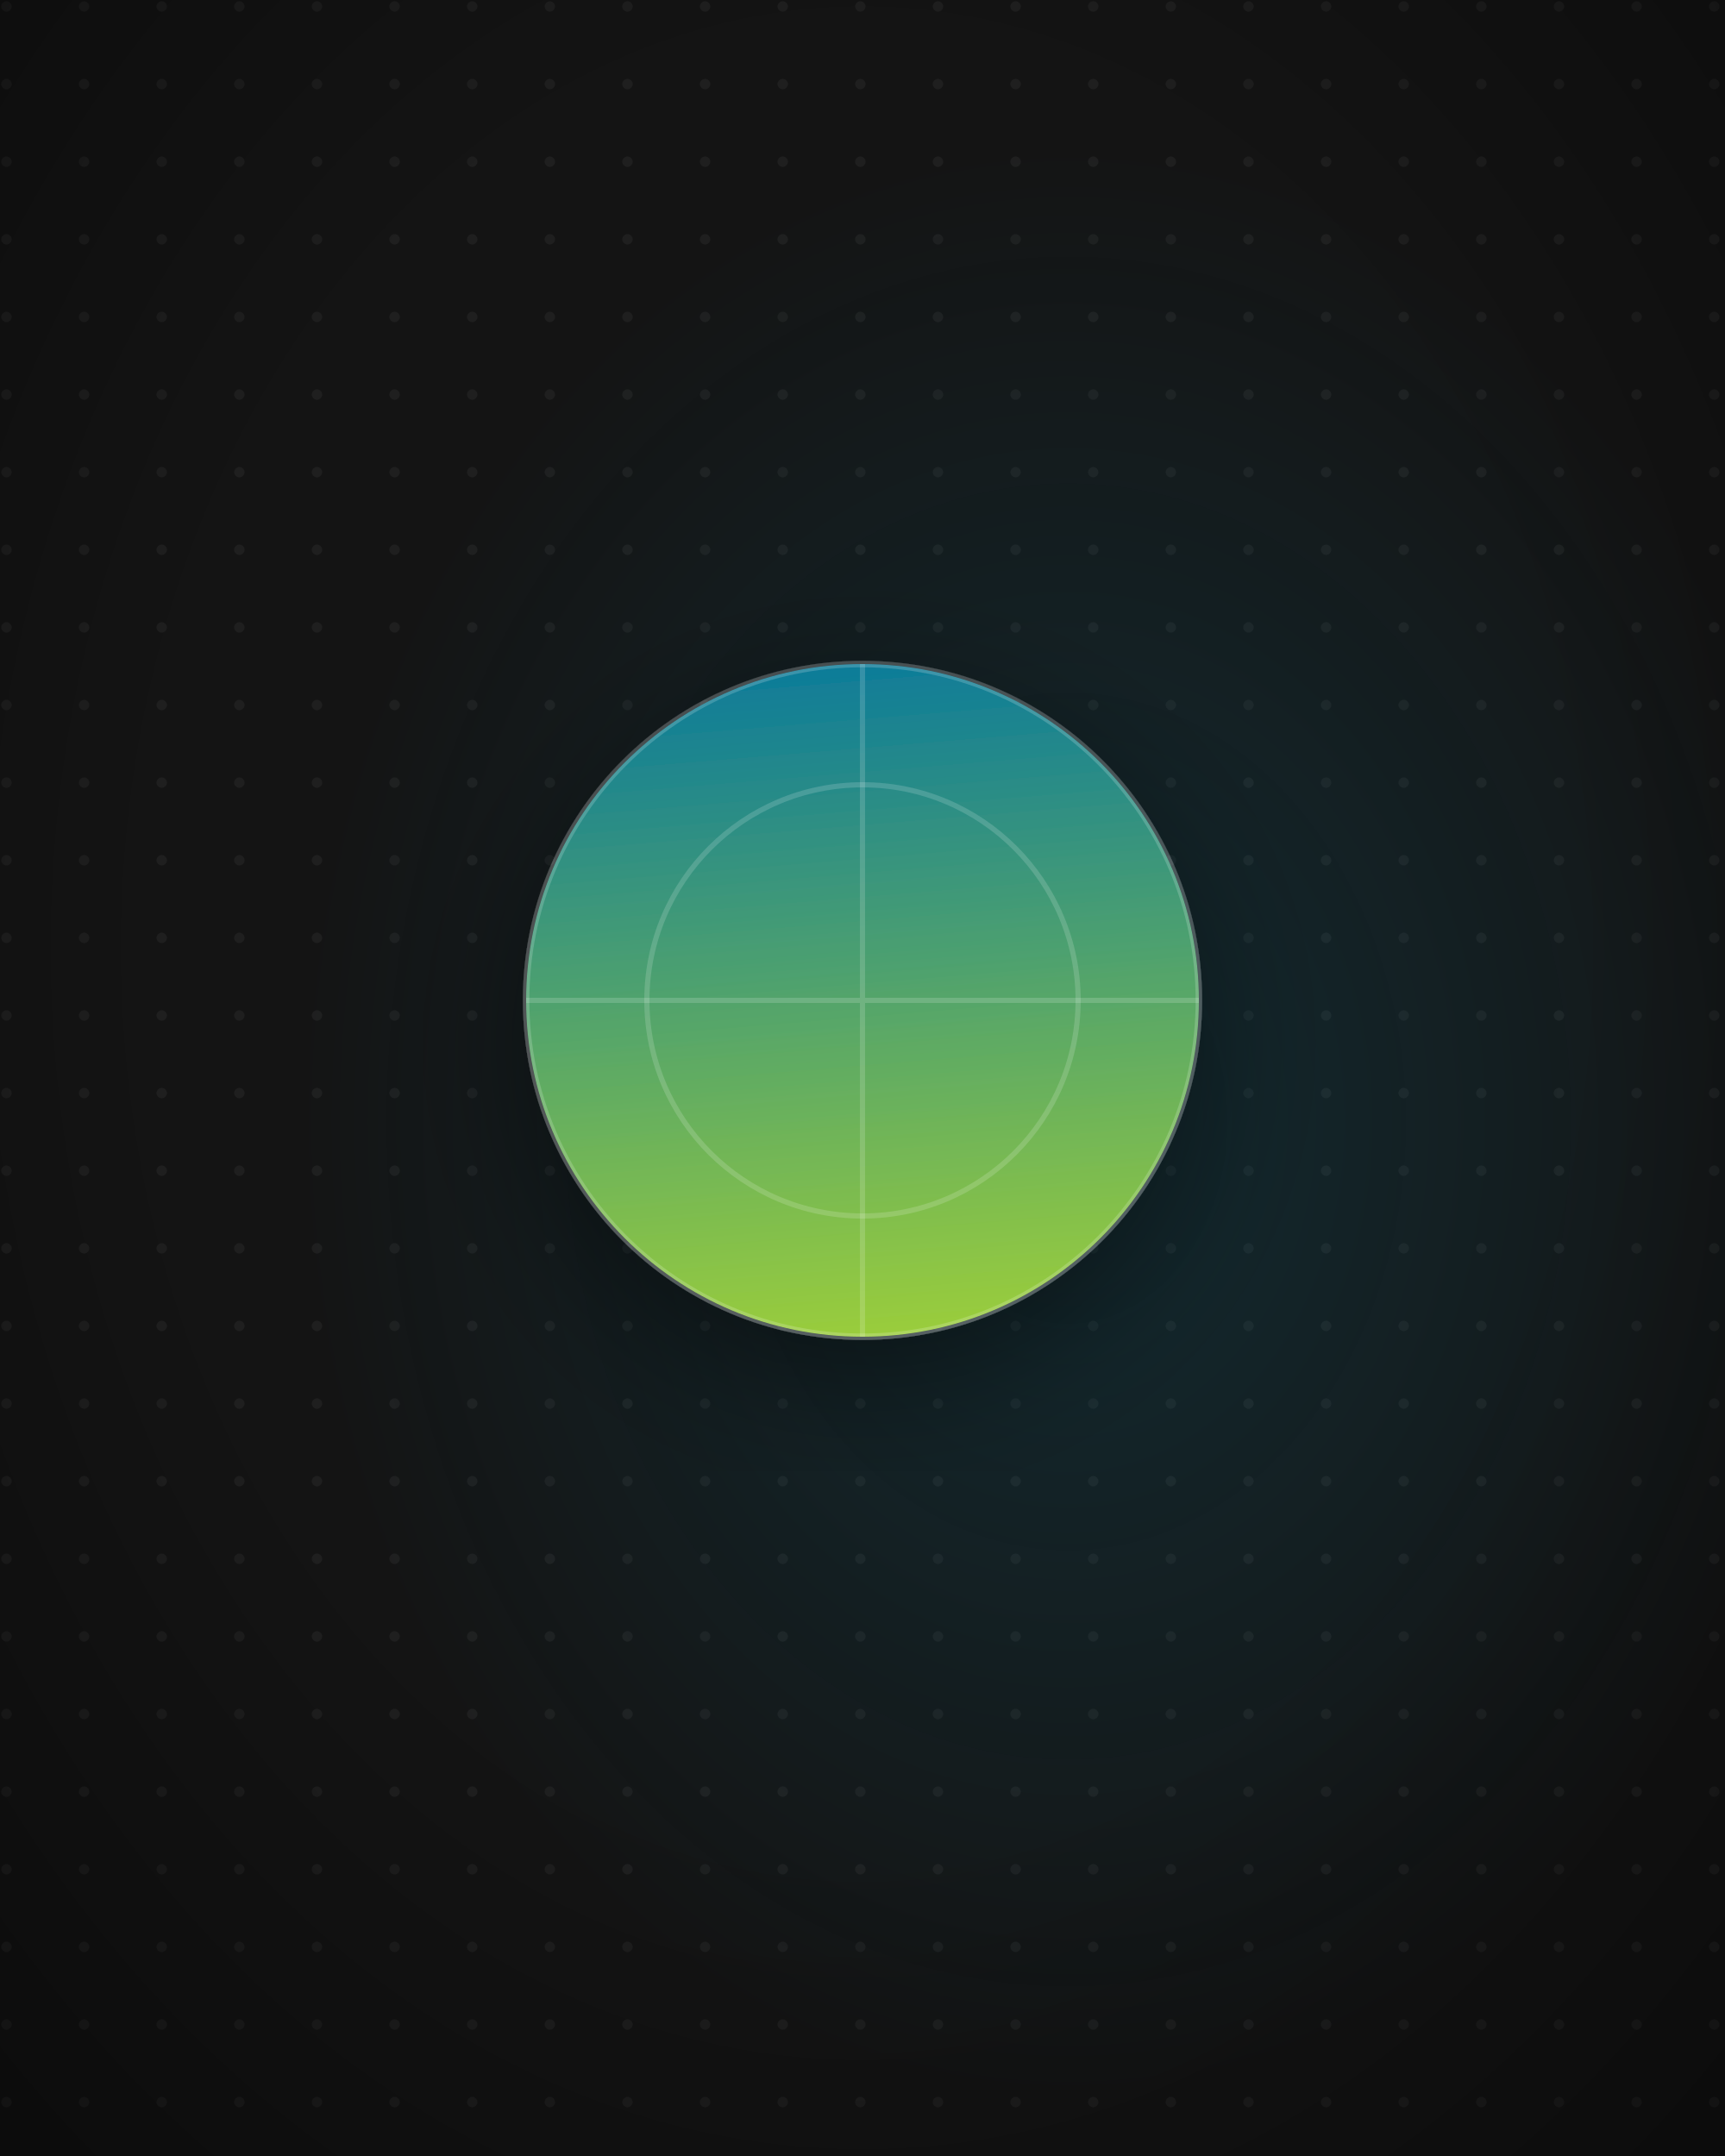
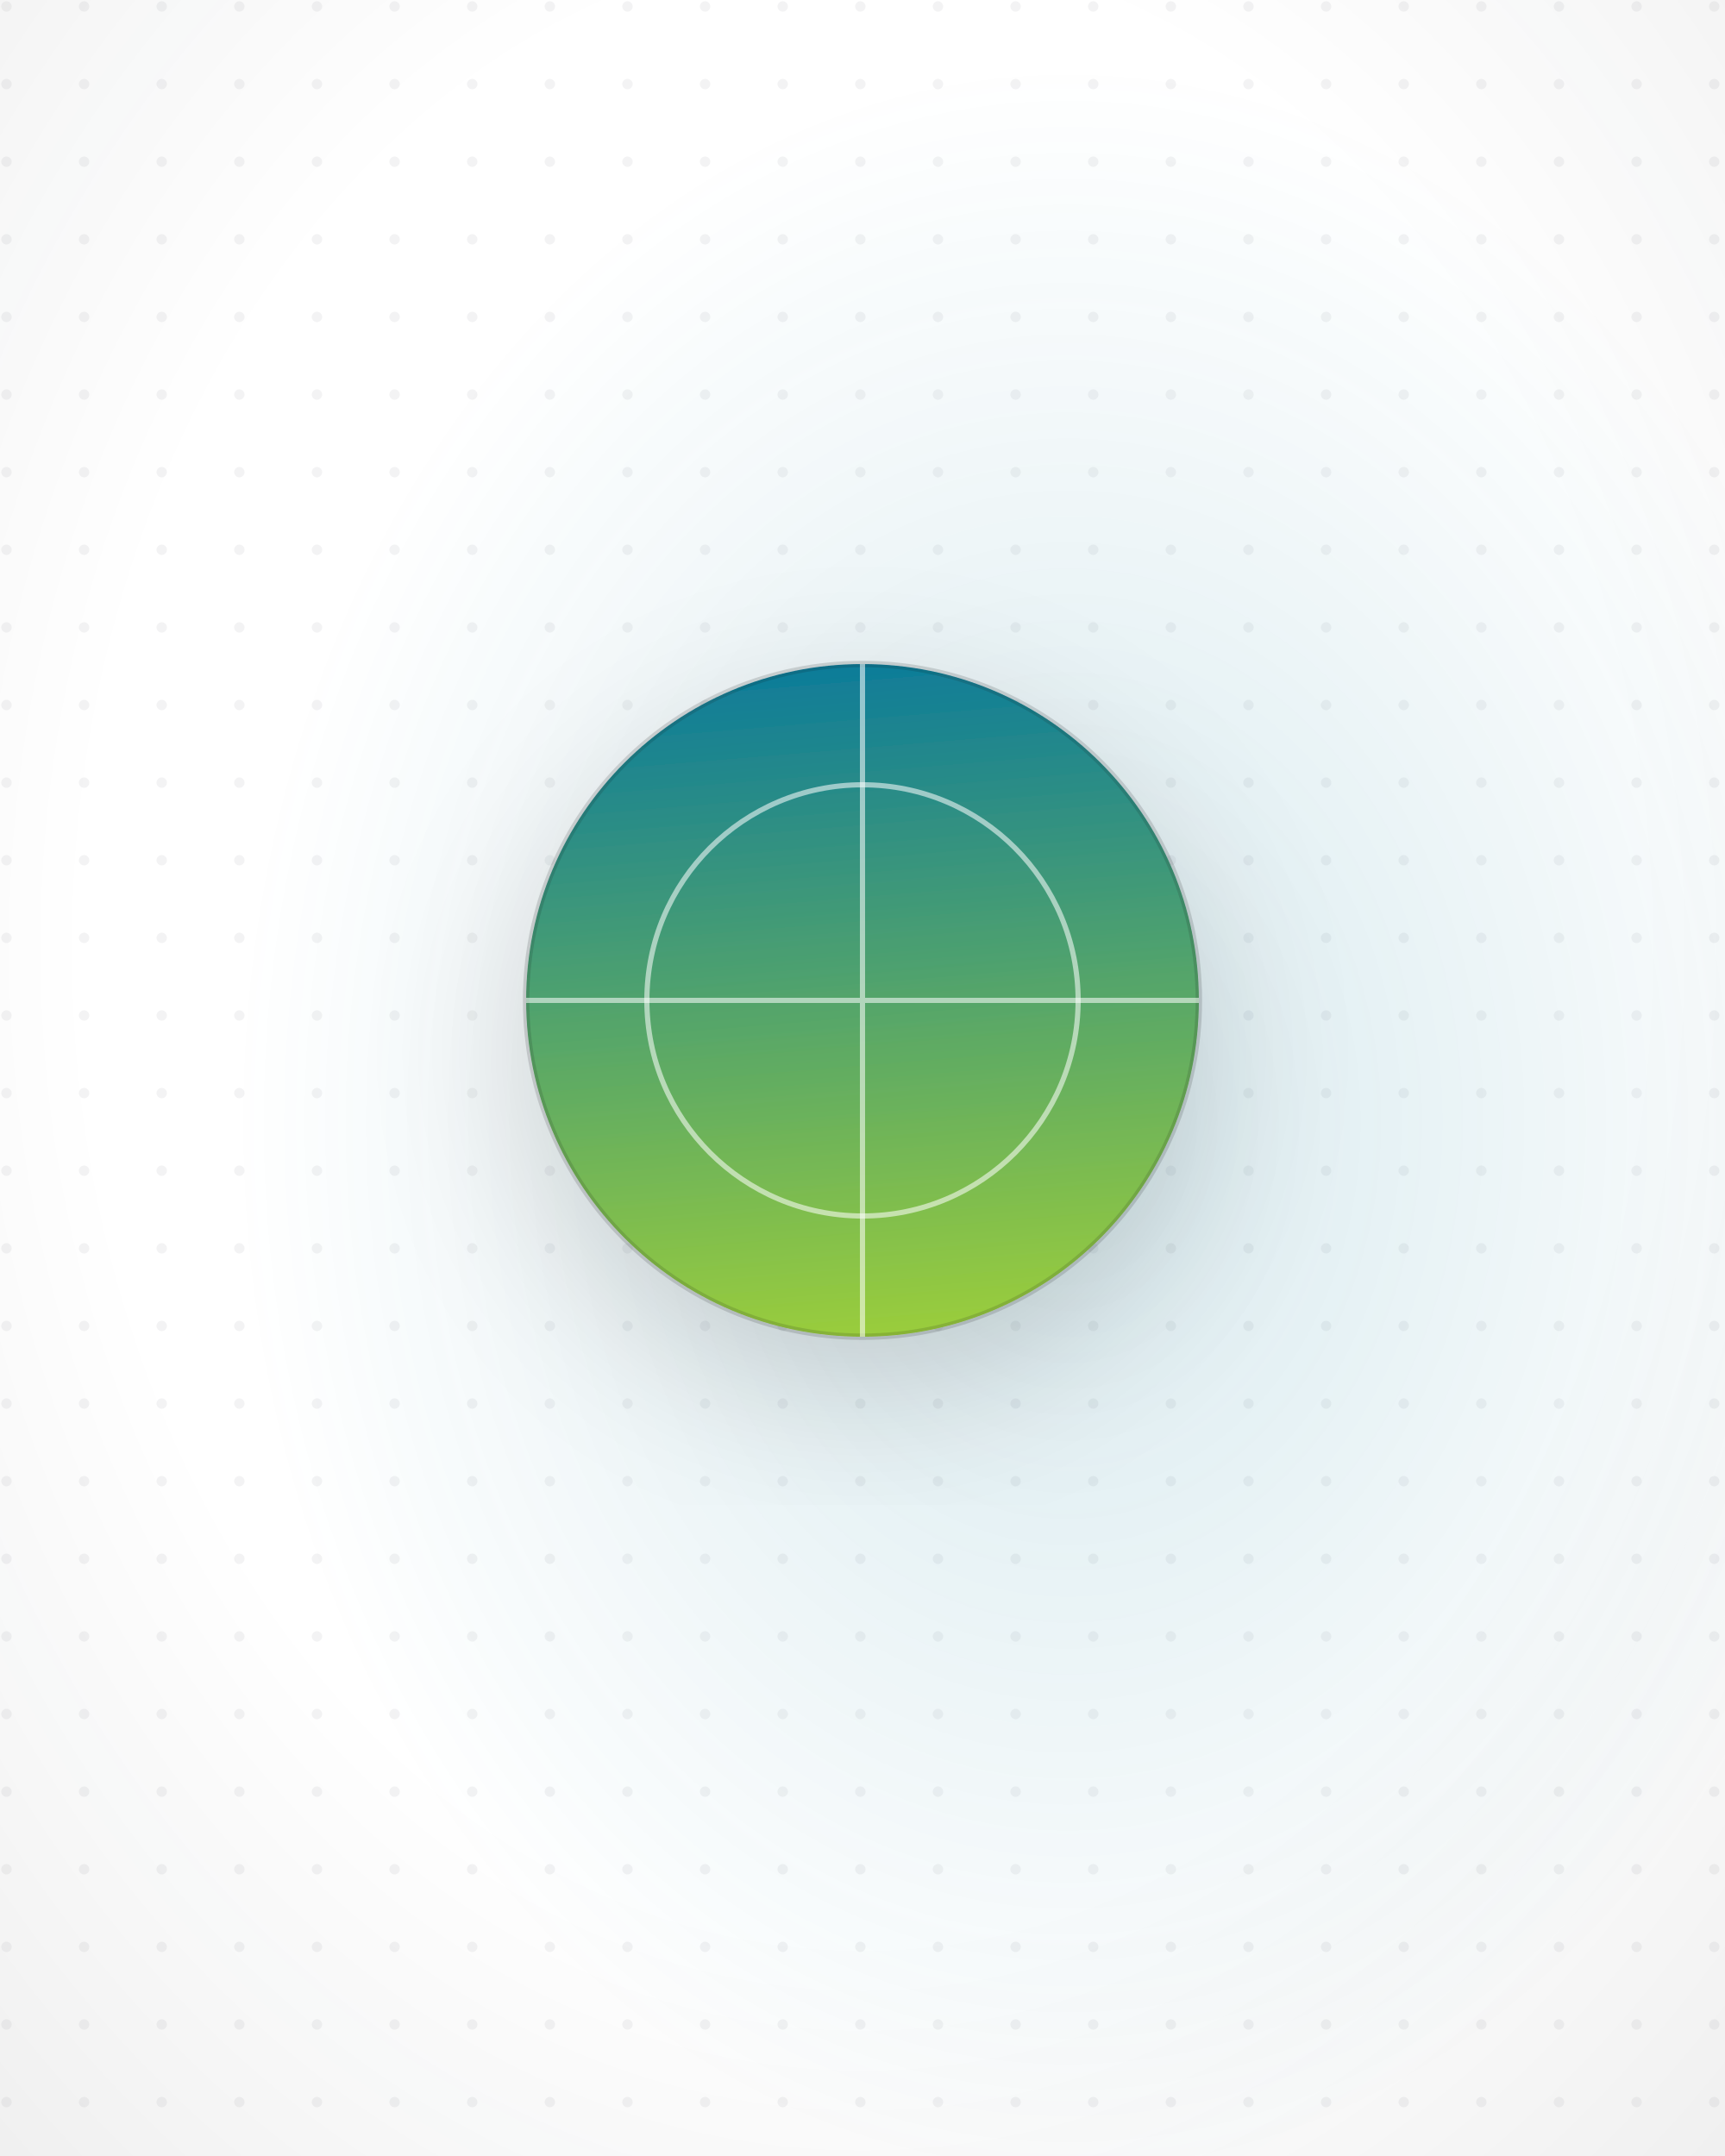
<svg xmlns="http://www.w3.org/2000/svg" viewBox="0 0 400 500" width="400" height="500" role="img" aria-label="Japanese Chef's Knife (Damascus, 20cm)">
  <defs>
    <linearGradient id="accent" gradientTransform="rotate(85 .5 .5)">
      <stop offset="0" stop-color="#0E7C99" />
      <stop offset="1" stop-color="#9ACD3C" />
    </linearGradient>
    <radialGradient id="glow" cx="62%" cy="52%" r="75%">
-       <stop offset="0" stop-color="#0E7C99" stop-opacity=".22" />
-       <stop offset="60%" stop-color="#0E7C99" stop-opacity="0" />
+       <stop offset="0" stop-color="#0E7C99" stop-opacity=".16" />
+       <stop offset="65%" stop-color="#0E7C99" stop-opacity="0" />
    </radialGradient>
-     <radialGradient id="vig" cx="50%" cy="44%" r="75%">
-       <stop offset="55%" stop-color="#000" stop-opacity="0" />
-       <stop offset="100%" stop-color="#000" stop-opacity=".42" />
+     <radialGradient id="vig" cx="50%" cy="44%" r="78%">
+       <stop offset="58%" stop-color="#101314" stop-opacity="0" />
+       <stop offset="100%" stop-color="#101314" stop-opacity=".07" />
    </radialGradient>
    <pattern id="dots" width="18" height="18" patternUnits="userSpaceOnUse">
-       <circle cx="1.5" cy="1.5" r="1.2" fill="#ffffff" fill-opacity=".05" />
+       <circle cx="1.5" cy="1.5" r="1.2" fill="#101314" fill-opacity=".05" />
    </pattern>
-     <filter id="soft" x="-20%" y="-20%" width="140%" height="140%">
-       <feDropShadow dx="0" dy="10" stdDeviation="16" flood-color="#000" flood-opacity=".45" />
+     <filter id="soft" x="-25%" y="-25%" width="150%" height="150%">
+       <feDropShadow dx="0" dy="12" stdDeviation="18" flood-color="#101314" flood-opacity=".16" />
    </filter>
  </defs>
-   <rect width="400" height="500" fill="#141414" />
+   <rect width="400" height="500" fill="#FFFFFF" />
  <rect width="400" height="500" fill="url(#dots)" />
  <rect width="400" height="500" fill="url(#glow)" />
  <g filter="url(#soft)" transform="translate(200 232) scale(1.0) translate(-200 -232)">
-     <circle fill="url(#accent)" stroke="rgba(255,255,255,.18)" stroke-width="1.5" cx="200" cy="232" r="78" />
-     <circle stroke="rgba(255,255,255,.16)" fill="none" stroke-width="1.2" cx="200" cy="232" r="50" />
-     <path stroke="rgba(255,255,255,.16)" fill="none" stroke-width="1.2" d="M122 232 l156 0 M200 154 l0 156" />
+     <circle fill="url(#accent)" stroke="rgba(16,19,20,.14)" stroke-width="1.5" cx="200" cy="232" r="78" />
+     <circle stroke="rgba(255,255,255,.55)" fill="none" stroke-width="1.2" cx="200" cy="232" r="50" />
+     <path stroke="rgba(255,255,255,.55)" fill="none" stroke-width="1.2" d="M122 232 l156 0 M200 154 l0 156" />
  </g>
  <rect width="400" height="500" fill="url(#vig)" />
</svg>
